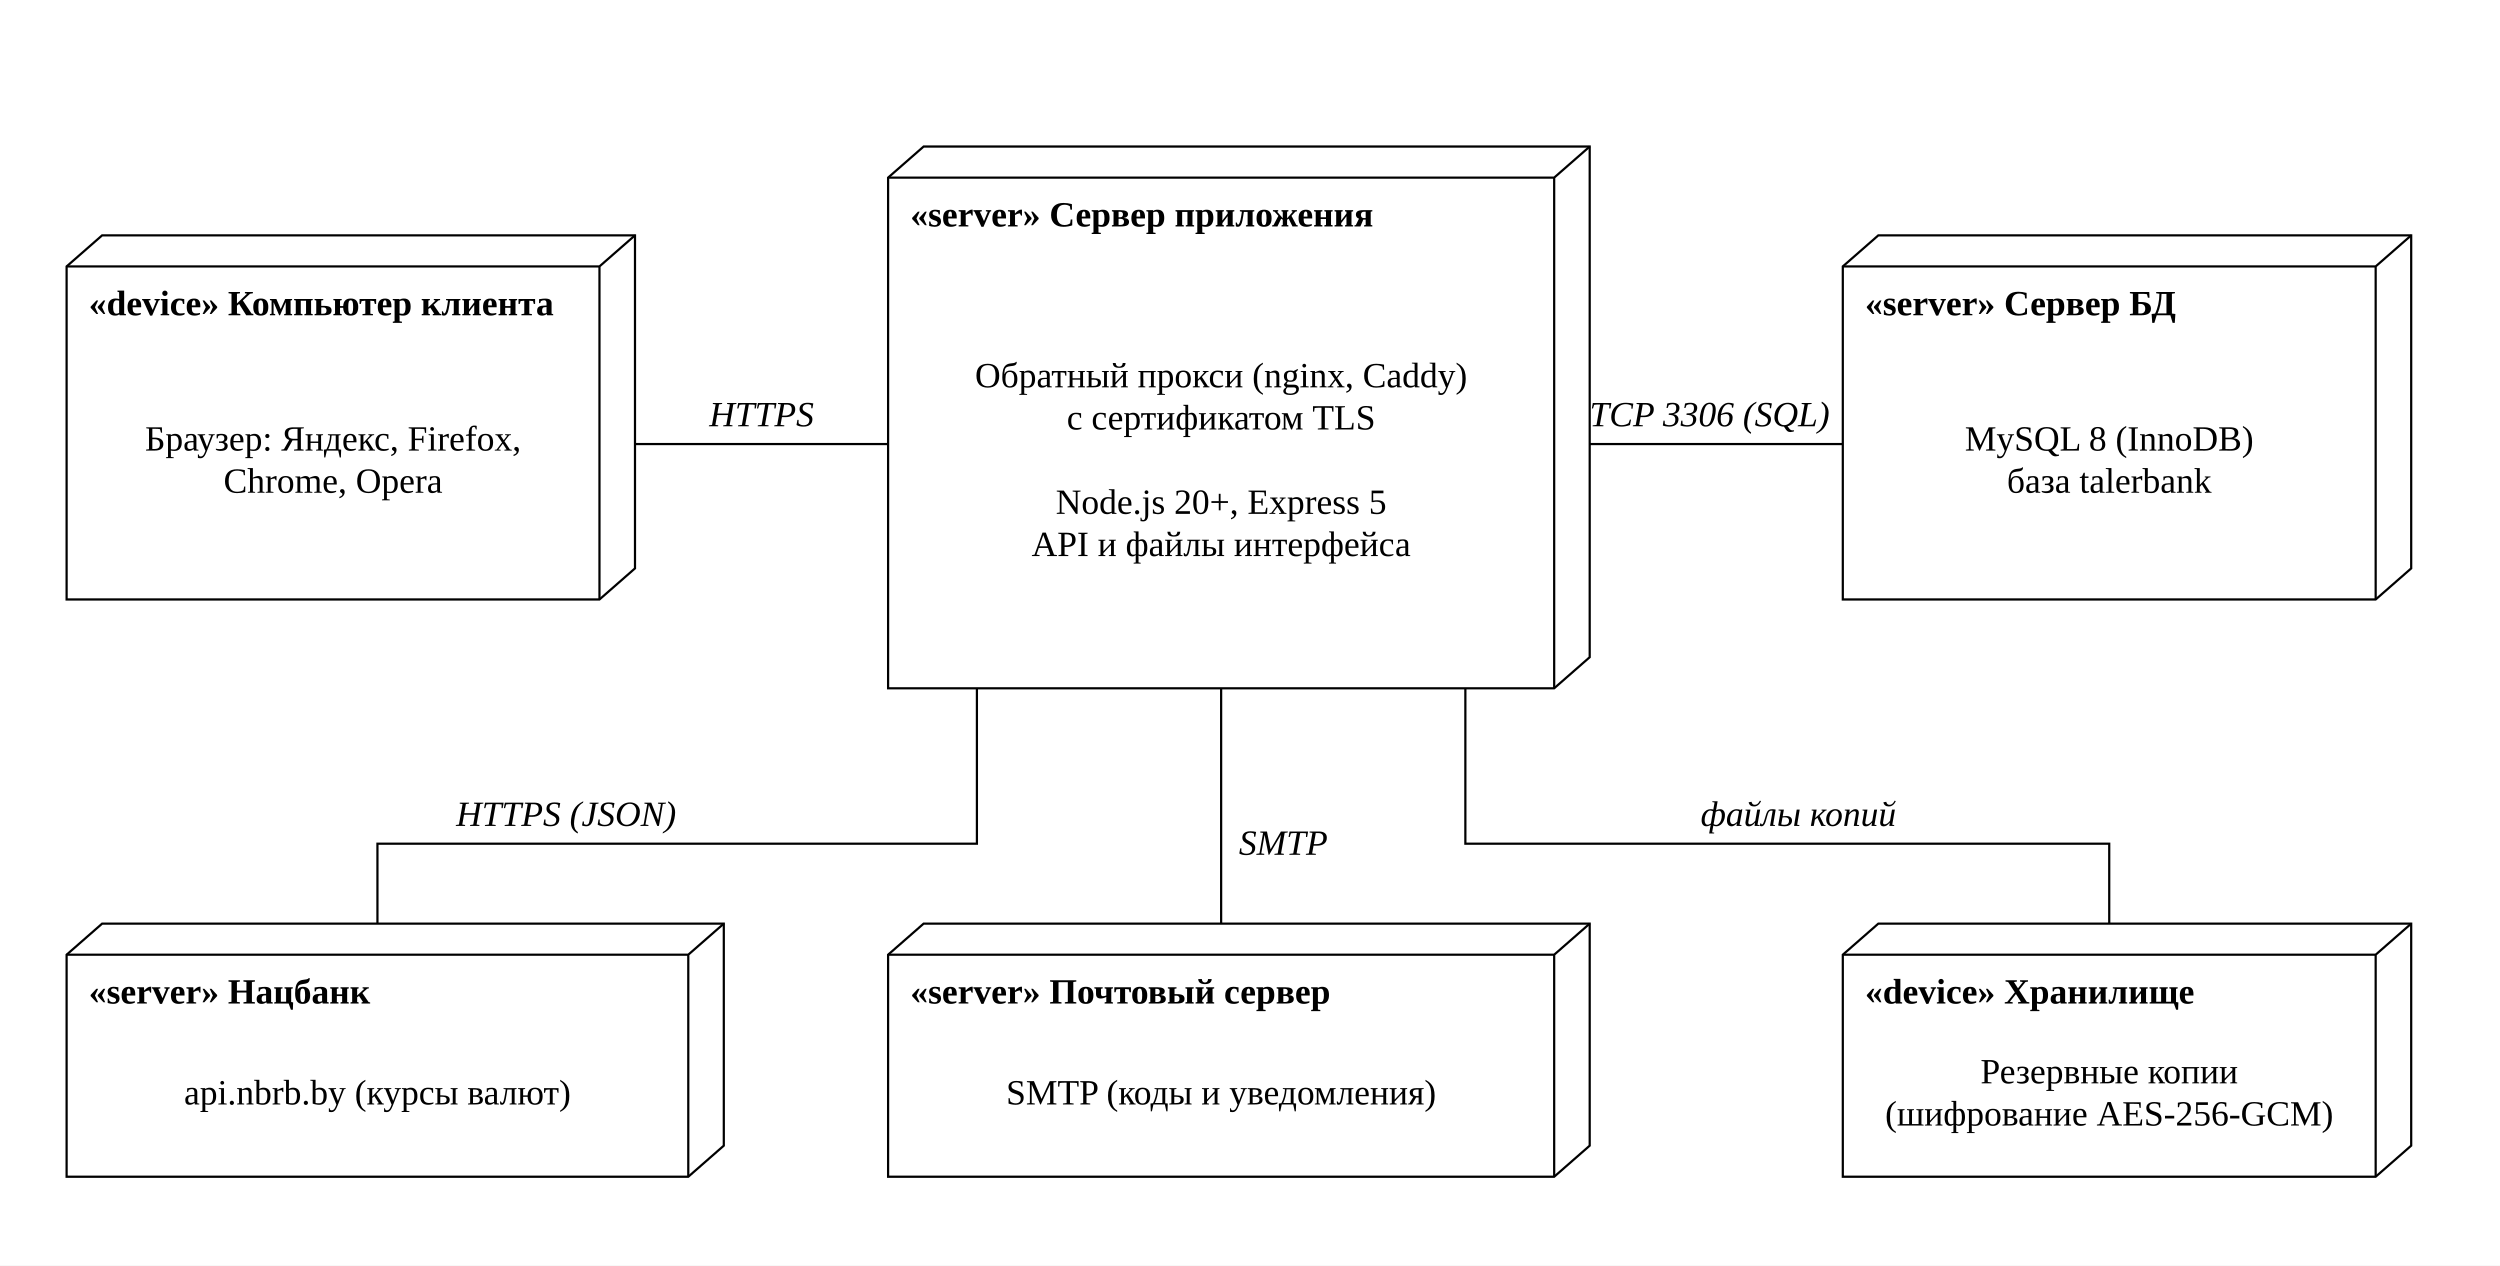
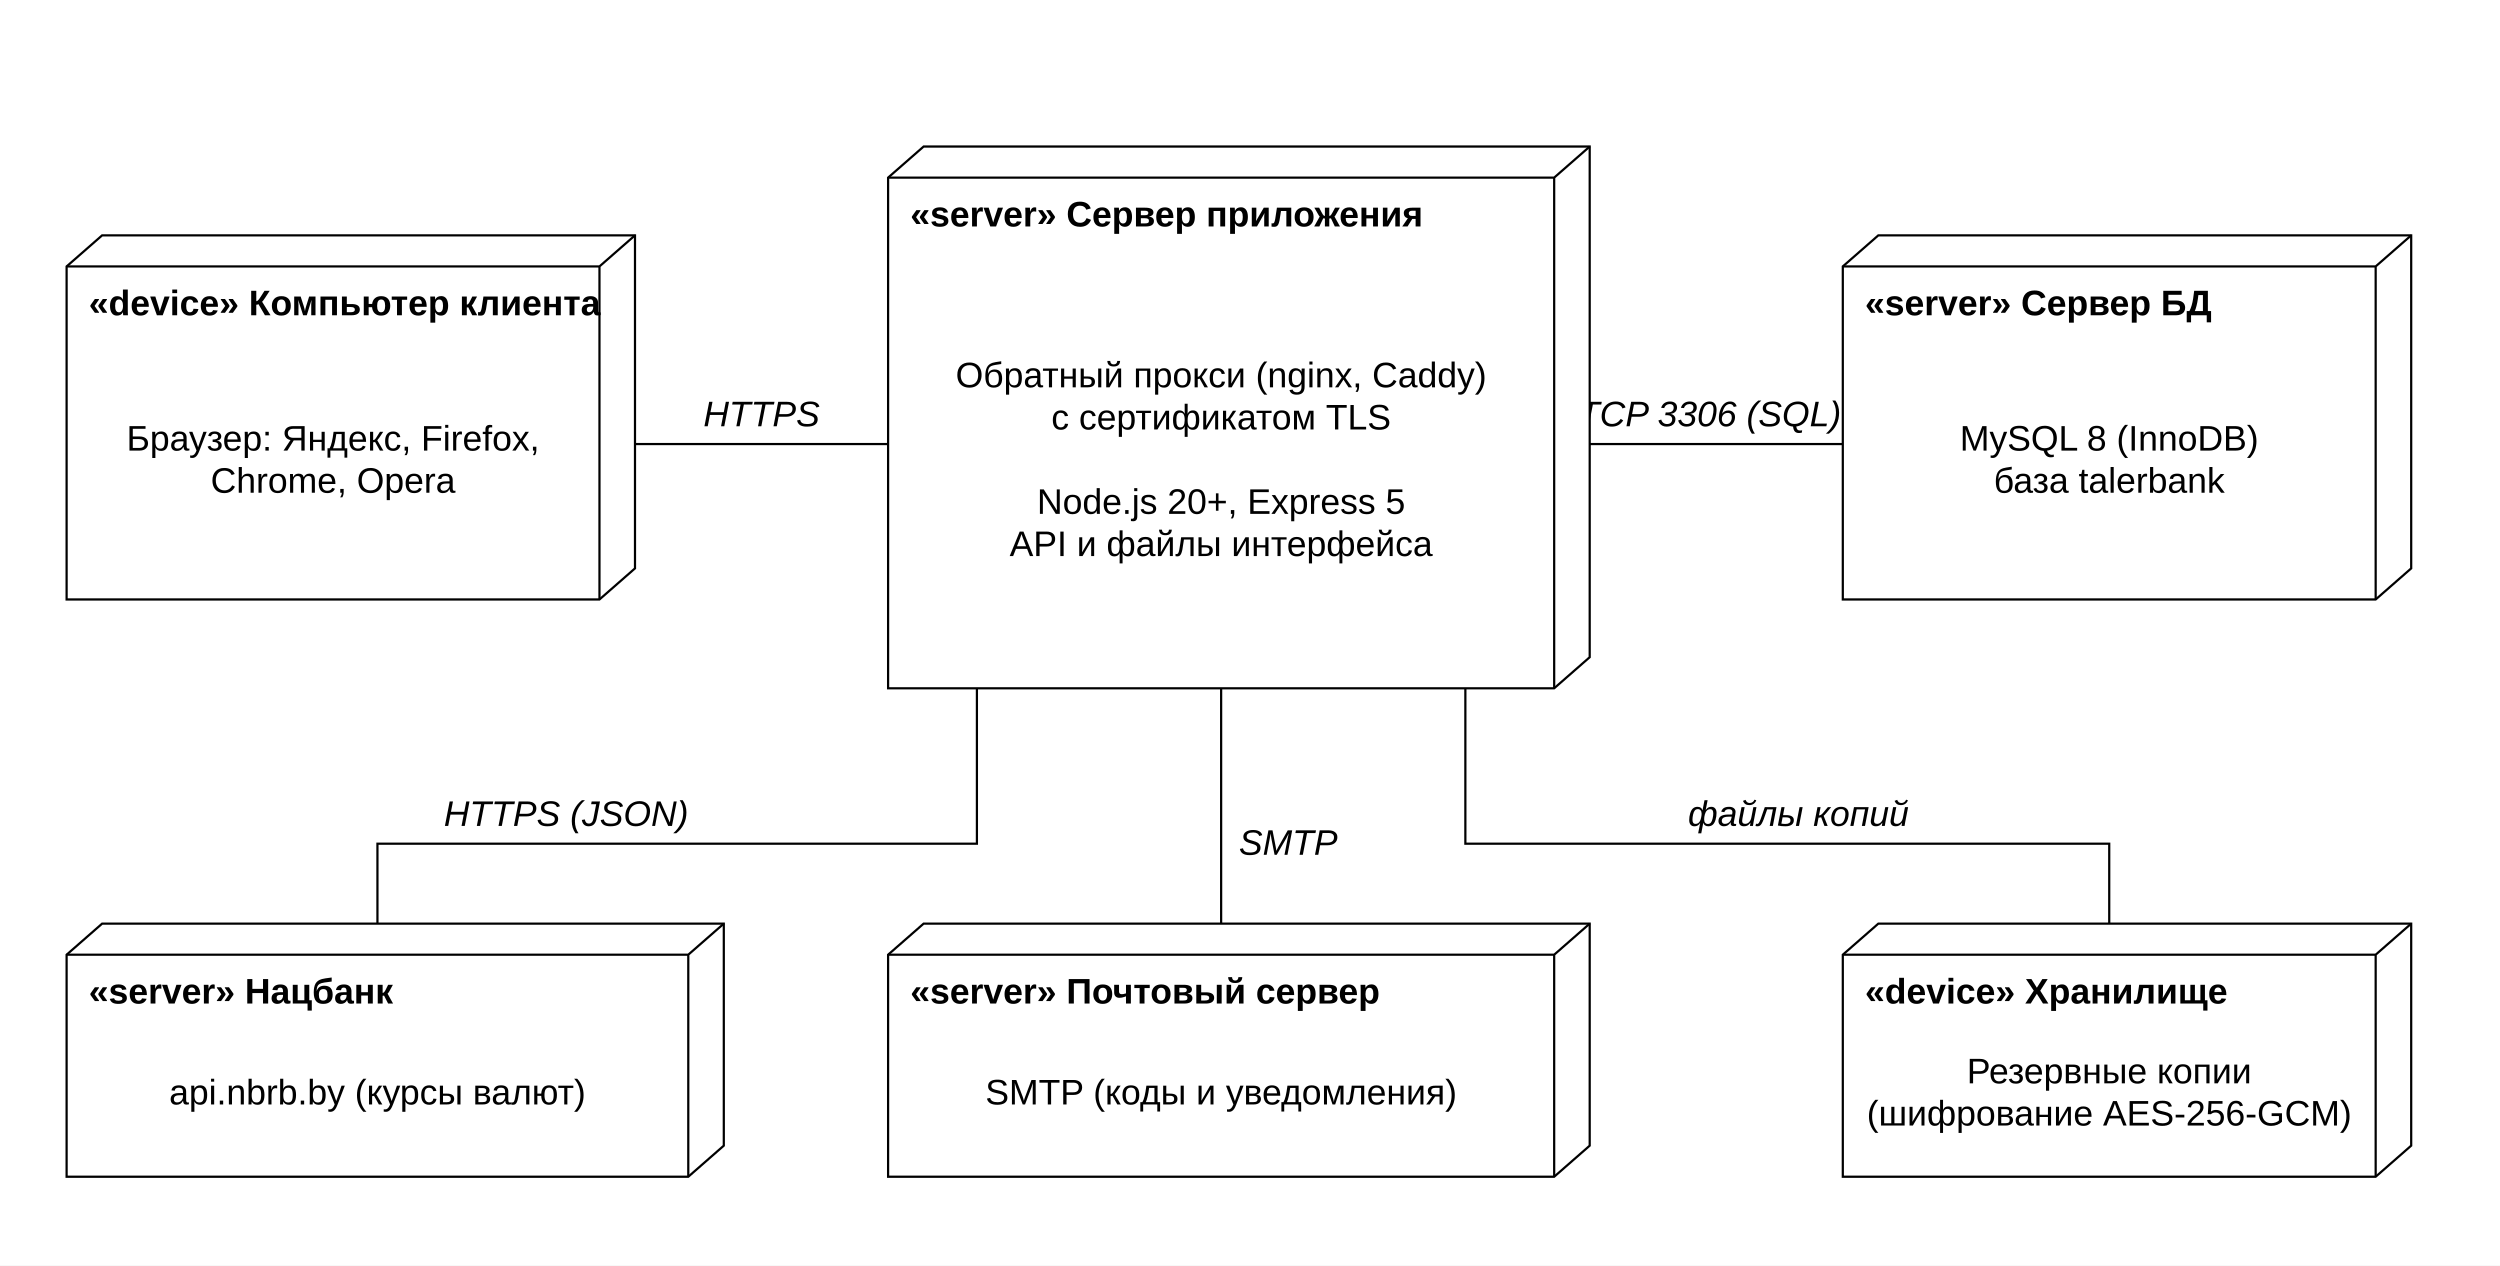
- <svg xmlns="http://www.w3.org/2000/svg" width="1126" height="570" viewBox="0 0 1126 570" font-family="Times New Roman, serif">
+ <svg xmlns="http://www.w3.org/2000/svg" width="1126" height="570" viewBox="0 0 1126 570" font-family="Arial, 'Liberation Sans', sans-serif">
  <rect width="100%" height="100%" fill="#ffffff" />
  <path d="M286,200 L400,200" fill="none" stroke="#000" />
-   <rect x="318.2" y="176" width="49.6" height="22" fill="#fff" opacity="0.92" />
+   <rect x="316.2" y="176" width="53.6" height="22" fill="#fff" opacity="0.92" />
  <text x="343" y="192" font-size="16" text-anchor="middle" font-style="italic">HTTPS</text>
  <path d="M716,200 L830,200" fill="none" stroke="#000" />
-   <rect x="707.76" y="176" width="124.48" height="22" fill="#fff" opacity="0.92" />
+   <rect x="702.16" y="176" width="135.68" height="22" fill="#fff" opacity="0.92" />
  <text x="770" y="192" font-size="16" text-anchor="middle" font-style="italic">TCP 3306 (SQL)</text>
  <path d="M550,310 L550,416" fill="none" stroke="#000" />
-   <rect x="555" y="369" width="41.28" height="22" fill="#fff" opacity="0.92" />
+   <rect x="555" y="369" width="44.48" height="22" fill="#fff" opacity="0.92" />
  <text x="558" y="385" font-size="16" text-anchor="start" font-style="italic">SMTP</text>
  <path d="M440,310 L440,380 L170,380 L170,416" fill="none" stroke="#000" />
-   <rect x="201.08" y="356" width="107.84" height="22" fill="#fff" opacity="0.92" />
+   <rect x="196.28" y="356" width="117.44" height="22" fill="#fff" opacity="0.92" />
  <text x="255" y="372" font-size="16" text-anchor="middle" font-style="italic">HTTPS (JSON)</text>
  <path d="M660,310 L660,380 L950,380 L950,416" fill="none" stroke="#000" />
-   <rect x="760.24" y="356" width="99.52" height="22" fill="#fff" opacity="0.92" />
+   <rect x="755.84" y="356" width="108.32" height="22" fill="#fff" opacity="0.92" />
  <text x="810" y="372" font-size="16" text-anchor="middle" font-style="italic">файлы копий</text>
  <polygon points="30,120 46,106 286,106 286,256 270,270 30,270" fill="#fff" stroke="#000" />
  <path d="M30,120 H270 V270 M270,120 L286,106" fill="none" stroke="#000" />
  <text x="40" y="142" font-size="16" font-weight="bold">«device» Компьютер клиента</text>
  <text x="150" y="202.94" font-size="16" text-anchor="middle">Браузер: Яндекс, Firefox,</text>
  <text x="150" y="221.94" font-size="16" text-anchor="middle">Chrome, Opera</text>
  <polygon points="400,80 416,66 716,66 716,296 700,310 400,310" fill="#fff" stroke="#000" />
  <path d="M400,80 H700 V310 M700,80 L716,66" fill="none" stroke="#000" />
  <text x="410" y="102" font-size="16" font-weight="bold">«server» Сервер приложения</text>
  <text x="550" y="174.44" font-size="16" text-anchor="middle">Обратный прокси (nginx, Caddy)</text>
  <text x="550" y="193.44" font-size="16" text-anchor="middle">с сертификатом TLS</text>
  <text x="550" y="212.44" font-size="16" text-anchor="middle" />
  <text x="550" y="231.44" font-size="16" text-anchor="middle">Node.js 20+, Express 5</text>
  <text x="550" y="250.44" font-size="16" text-anchor="middle">API и файлы интерфейса</text>
  <polygon points="830,120 846,106 1086,106 1086,256 1070,270 830,270" fill="#fff" stroke="#000" />
  <path d="M830,120 H1070 V270 M1070,120 L1086,106" fill="none" stroke="#000" />
  <text x="840" y="142" font-size="16" font-weight="bold">«server» Сервер БД</text>
  <text x="950" y="202.94" font-size="16" text-anchor="middle">MySQL 8 (InnoDB)</text>
  <text x="950" y="221.94" font-size="16" text-anchor="middle">база talerbank</text>
  <polygon points="400,430 416,416 716,416 716,516 700,530 400,530" fill="#fff" stroke="#000" />
  <path d="M400,430 H700 V530 M700,430 L716,416" fill="none" stroke="#000" />
  <text x="410" y="452" font-size="16" font-weight="bold">«server» Почтовый сервер</text>
  <text x="550" y="497.44" font-size="16" text-anchor="middle">SMTP (коды и уведомления)</text>
  <polygon points="30,430 46,416 326,416 326,516 310,530 30,530" fill="#fff" stroke="#000" />
  <path d="M30,430 H310 V530 M310,430 L326,416" fill="none" stroke="#000" />
  <text x="40" y="452" font-size="16" font-weight="bold">«server» Нацбанк</text>
  <text x="170" y="497.44" font-size="16" text-anchor="middle">api.nbrb.by (курсы валют)</text>
  <polygon points="830,430 846,416 1086,416 1086,516 1070,530 830,530" fill="#fff" stroke="#000" />
  <path d="M830,430 H1070 V530 M1070,430 L1086,416" fill="none" stroke="#000" />
  <text x="840" y="452" font-size="16" font-weight="bold">«device» Хранилище</text>
  <text x="950" y="487.94" font-size="16" text-anchor="middle">Резервные копии</text>
  <text x="950" y="506.94" font-size="16" text-anchor="middle">(шифрование AES-256-GCM)</text>
</svg>
